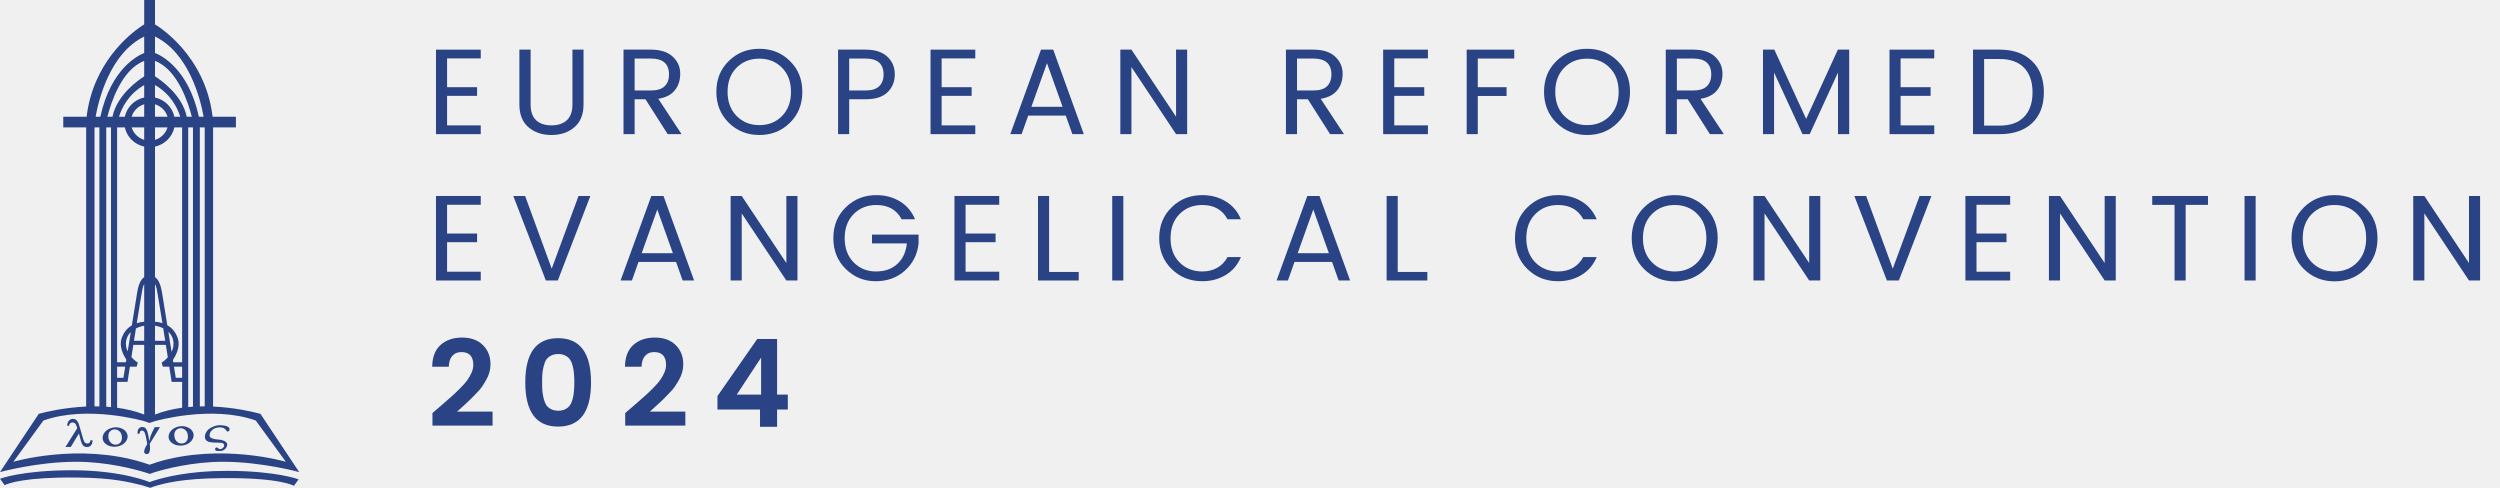
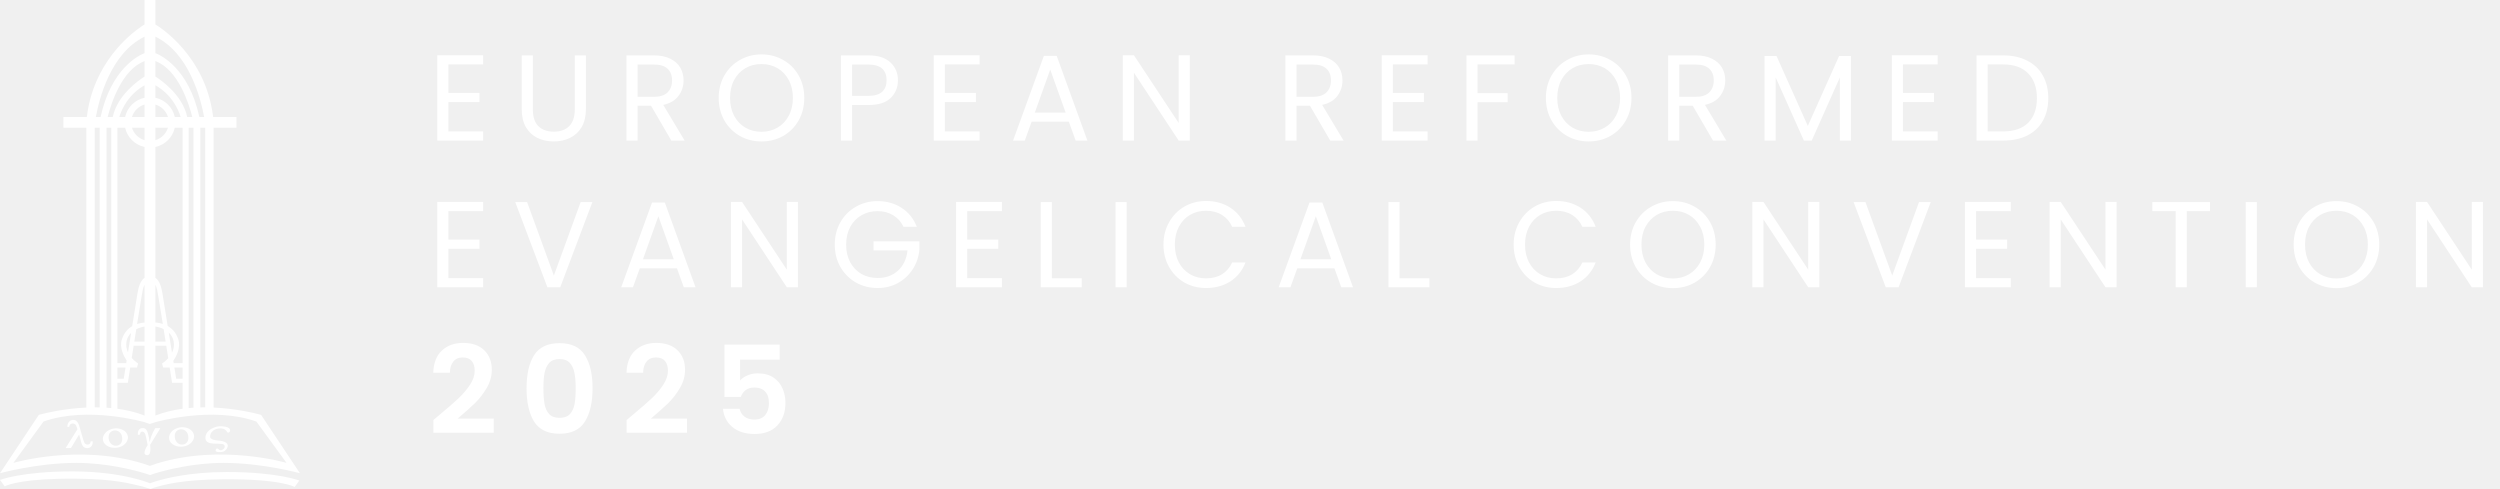
- <svg xmlns="http://www.w3.org/2000/svg" width="205" height="40" viewBox="0 0 205 40" fill="none">
-   <g id="Header">
-     <path id="Logo" fill-rule="evenodd" clip-rule="evenodd" d="M5.913 38.561C10.019 38.561 12.269 39.533 12.269 39.533C12.32 39.514 12.39 39.488 12.479 39.457L12.596 39.418C13.435 39.145 15.5 38.61 18.573 38.61C22.679 38.61 24.486 39.306 24.486 39.306L24.103 39.836C24.103 39.836 23.008 39.157 18.189 39.207C14.935 39.24 13.53 39.615 12.595 39.894C12.492 39.94 12.381 39.986 12.321 40L11.629 39.786C10.566 39.539 9.352 39.188 6.297 39.157C2.006 39.113 0.667 39.647 0.426 39.764L0.404 39.775C0.39 39.782 0.383 39.786 0.383 39.786L0 39.256C0 39.256 1.807 38.561 5.913 38.561ZM12.709 0V1.999C12.954 2.143 16.827 4.501 17.434 9.57H19.345V10.447H17.473V33.337C19.261 33.419 20.73 33.77 21.2 33.894L21.276 33.914C21.33 33.929 21.358 33.937 21.358 33.937L22.639 35.863L22.956 36.34L23.122 36.589L23.44 37.066L24.533 38.71C24.533 38.71 21.466 37.865 18.291 37.865C15.778 37.865 13.534 38.462 12.65 38.73L12.28 38.859L11.883 38.73C11 38.462 8.755 37.865 6.242 37.865C3.067 37.865 0 38.71 0 38.71L1.093 37.066L1.411 36.589L1.579 36.336L1.894 35.863L3.176 33.937C3.176 33.937 3.204 33.929 3.257 33.914L3.333 33.894C3.804 33.77 5.275 33.419 7.065 33.337V10.447H5.188V9.57H7.103C7.632 5.151 10.643 2.793 11.568 2.165L11.659 2.104C11.742 2.05 11.799 2.016 11.824 2.001V0H12.709ZM3.56 34.483L1.095 37.865C1.095 37.865 6.425 36.291 11.704 37.922L11.885 37.979C12.012 38.02 12.139 38.063 12.267 38.108C12.394 38.063 12.521 38.02 12.649 37.979L12.826 37.914C18.108 36.291 23.438 37.865 23.438 37.865L20.974 34.483C17.36 33.191 12.709 34.533 12.709 34.533L12.306 34.665L12.253 34.682L11.824 34.533C11.824 34.533 7.173 33.191 3.56 34.483ZM11.665 35.017C11.76 35.016 11.831 35.032 11.879 35.067C11.969 35.132 12.041 35.255 12.098 35.438C12.167 35.67 12.213 35.914 12.235 36.169L12.359 35.724C12.442 35.512 12.552 35.279 12.688 35.026L13.113 35.019C13.087 35.085 12.97 35.281 12.761 35.606C12.676 35.738 12.615 35.837 12.578 35.904C12.559 35.938 12.539 35.973 12.517 36.008L12.28 36.391C12.288 36.451 12.294 36.511 12.298 36.572C12.302 36.634 12.304 36.684 12.304 36.724C12.303 36.868 12.287 36.982 12.257 37.064C12.235 37.125 12.204 37.169 12.165 37.195C12.126 37.22 12.083 37.234 12.035 37.235C11.977 37.236 11.926 37.218 11.884 37.183C11.841 37.148 11.82 37.103 11.82 37.048C11.821 36.964 11.844 36.868 11.887 36.761C11.931 36.653 11.995 36.535 12.079 36.406C11.985 35.879 11.91 35.564 11.855 35.461C11.8 35.358 11.73 35.308 11.643 35.309C11.591 35.31 11.55 35.323 11.52 35.348C11.489 35.372 11.463 35.444 11.441 35.562L11.278 35.565C11.278 35.551 11.278 35.539 11.278 35.528L11.278 35.477L11.278 35.461C11.28 35.311 11.321 35.195 11.402 35.115C11.468 35.051 11.555 35.019 11.665 35.017ZM17.509 34.972C17.867 34.835 18.037 34.858 18.305 34.886C18.513 34.908 18.771 34.978 18.818 35.15C18.865 35.322 18.668 35.452 18.601 35.357C18.436 35.124 18.353 35.067 18.068 35.044C17.913 35.038 17.706 35.073 17.558 35.147C17.454 35.205 17.161 35.389 17.189 35.763C17.224 35.942 17.612 36.022 17.806 36.034C18.468 36.073 18.63 36.294 18.632 36.457C18.638 36.628 18.429 37.009 18.019 36.979C18.019 36.979 17.552 37.033 17.649 36.777C17.688 36.675 17.79 36.652 17.886 36.754C18.051 36.93 18.255 36.755 18.302 36.708C18.45 36.556 18.385 36.355 18.188 36.317C18.078 36.296 17.668 36.295 17.471 36.285C17.098 36.267 16.806 36.159 16.801 35.83C16.798 35.306 17.288 35.056 17.509 34.972ZM5.981 34.348C6.087 34.346 6.176 34.376 6.25 34.437C6.354 34.524 6.437 34.677 6.499 34.894L6.82 35.997C6.867 36.157 6.919 36.259 6.978 36.303C7.03 36.346 7.093 36.366 7.164 36.365C7.232 36.364 7.288 36.345 7.332 36.31C7.377 36.275 7.405 36.206 7.417 36.104L7.583 36.102C7.583 36.148 7.582 36.179 7.582 36.192C7.581 36.337 7.531 36.455 7.434 36.546C7.357 36.618 7.257 36.655 7.134 36.657C7.025 36.659 6.929 36.627 6.847 36.561C6.764 36.495 6.691 36.349 6.625 36.124L6.475 35.541L5.807 36.647L5.367 36.654L6.331 35.118L6.3 35.004C6.259 34.854 6.208 34.756 6.146 34.709C6.083 34.662 6.016 34.639 5.943 34.641C5.877 34.642 5.819 34.661 5.768 34.699C5.717 34.736 5.681 34.808 5.66 34.914L5.506 34.917C5.512 34.725 5.57 34.577 5.678 34.471C5.76 34.391 5.861 34.35 5.981 34.348ZM9.483 35.038C9.651 35.035 9.815 35.067 9.976 35.134C10.136 35.201 10.258 35.296 10.342 35.417C10.426 35.539 10.467 35.662 10.466 35.787C10.464 35.925 10.417 36.06 10.325 36.192C10.233 36.323 10.106 36.429 9.944 36.509C9.781 36.589 9.601 36.63 9.403 36.633C9.125 36.638 8.89 36.569 8.699 36.425C8.507 36.282 8.412 36.106 8.414 35.897C8.416 35.756 8.465 35.617 8.563 35.48C8.661 35.344 8.795 35.237 8.966 35.159C9.136 35.081 9.309 35.041 9.483 35.038ZM14.894 34.944C15.062 34.941 15.226 34.974 15.387 35.041C15.547 35.107 15.67 35.202 15.753 35.324C15.837 35.446 15.878 35.569 15.877 35.693C15.875 35.831 15.829 35.966 15.736 36.098C15.644 36.23 15.517 36.335 15.355 36.415C15.192 36.495 15.012 36.536 14.814 36.54C14.536 36.544 14.301 36.475 14.11 36.332C13.918 36.188 13.823 36.012 13.825 35.803C13.827 35.662 13.876 35.524 13.974 35.387C14.072 35.251 14.206 35.143 14.377 35.065C14.547 34.988 14.72 34.947 14.894 34.944ZM9.399 35.21C9.264 35.212 9.145 35.26 9.041 35.353C8.937 35.445 8.885 35.581 8.883 35.759C8.881 35.964 8.937 36.133 9.053 36.266C9.168 36.399 9.316 36.464 9.496 36.461C9.628 36.459 9.744 36.411 9.844 36.318C9.944 36.225 9.995 36.086 9.997 35.902C10 35.654 9.924 35.467 9.769 35.341C9.659 35.251 9.535 35.208 9.399 35.21ZM14.81 35.116C14.675 35.118 14.556 35.166 14.452 35.259C14.348 35.352 14.296 35.487 14.294 35.666C14.292 35.87 14.348 36.039 14.464 36.172C14.579 36.306 14.727 36.371 14.907 36.367C15.039 36.365 15.155 36.318 15.255 36.225C15.355 36.132 15.407 35.993 15.409 35.809C15.411 35.56 15.335 35.373 15.181 35.247C15.07 35.158 14.946 35.114 14.81 35.116ZM10.937 28.252C10.881 28.607 10.827 28.954 10.776 29.281C11.03 29.572 11.298 29.732 11.298 29.732L11.206 30.065H10.653C10.536 30.807 10.457 31.313 10.457 31.313H9.603V33.436C10.355 33.537 11.108 33.713 11.824 33.992V28.28H10.937V28.252ZM13.6 28.28H12.709V33.991C13.426 33.712 14.181 33.536 14.934 33.434V31.313H14.075C14.075 31.313 13.997 30.807 13.88 30.065H13.348L13.256 29.732C13.256 29.732 13.511 29.579 13.761 29.301C13.71 28.977 13.655 28.632 13.6 28.28ZM9.103 10.447H8.713V33.349C8.843 33.357 8.973 33.367 9.103 33.379V10.447ZM15.824 10.447H15.434V33.378C15.564 33.366 15.694 33.356 15.824 33.348V10.447ZM8.151 10.447H7.751V33.32C7.884 33.32 8.017 33.322 8.151 33.325V10.447ZM16.786 10.447H16.386V33.324C16.52 33.321 16.654 33.32 16.786 33.32V10.447ZM10.268 30.065H9.603V30.979H10.121C10.121 30.979 10.179 30.621 10.268 30.065ZM14.934 30.065H14.265C14.354 30.621 14.412 30.979 14.412 30.979H14.934V30.065ZM10.234 10.447H9.603V29.704H10.326C10.337 29.637 10.348 29.567 10.36 29.495C10.132 29.148 9.747 28.426 9.969 27.76C10.146 27.227 10.45 26.89 10.813 26.68C11.028 25.349 11.216 24.179 11.247 23.99C11.32 23.544 11.466 22.967 11.824 22.722V12.022C11.03 11.852 10.406 11.233 10.234 10.447ZM14.934 10.447H14.299C14.127 11.233 13.503 11.852 12.709 12.022V22.722C13.067 22.968 13.213 23.544 13.286 23.99C13.316 24.178 13.504 25.342 13.717 26.667C14.091 26.877 14.403 27.216 14.585 27.76C14.813 28.442 14.402 29.185 14.177 29.521C14.187 29.583 14.197 29.645 14.207 29.704H14.934V10.447ZM13.805 27.209C13.894 27.766 13.986 28.332 14.069 28.851C14.199 28.587 14.272 28.27 14.201 27.909C14.145 27.62 13.998 27.389 13.805 27.209ZM10.724 27.234C10.543 27.411 10.406 27.633 10.352 27.909C10.285 28.255 10.349 28.561 10.469 28.818C10.55 28.316 10.638 27.772 10.724 27.234ZM11.824 26.71C11.605 26.746 11.367 26.818 11.146 26.932C11.093 27.263 11.039 27.605 10.986 27.944H11.824V26.71ZM12.709 26.707V27.944H13.547C13.493 27.601 13.438 27.256 13.385 26.921C13.164 26.81 12.926 26.74 12.709 26.707ZM11.824 23.295C11.69 23.52 11.656 23.864 11.584 24.24C11.541 24.462 11.391 25.389 11.214 26.502C11.411 26.439 11.617 26.401 11.824 26.38V23.295ZM12.709 23.296V26.378C12.916 26.398 13.121 26.433 13.318 26.495C13.141 25.385 12.992 24.462 12.949 24.24C12.877 23.864 12.843 23.521 12.709 23.296ZM11.824 10.447H10.795C10.943 10.935 11.331 11.32 11.824 11.467V10.447ZM13.739 10.447H12.709V11.467C13.202 11.32 13.591 10.935 13.739 10.447ZM11.824 2.997C9.037 4.361 8.102 8.122 7.84 9.57H8.229C9.101 5.572 11.388 4.515 11.824 4.347V2.997ZM12.709 2.995V4.345C13.135 4.508 15.433 5.559 16.308 9.57H16.697C16.435 8.121 15.499 4.357 12.709 2.995ZM11.824 4.997C9.953 5.7 9.077 8.507 8.808 9.57H9.223C9.603 7.75 11.406 6.525 11.824 6.262V4.997ZM12.709 4.995V6.259C13.12 6.517 14.932 7.744 15.315 9.57H15.729C15.46 8.507 14.582 5.696 12.709 4.995ZM11.824 6.977C10.534 7.714 9.985 8.846 9.758 9.57H10.234C10.406 8.784 11.03 8.165 11.824 7.995V6.977ZM12.709 6.974V7.995C13.503 8.165 14.127 8.784 14.299 9.57H14.779C14.552 8.846 14.002 7.711 12.709 6.974ZM11.824 8.55C11.331 8.697 10.943 9.082 10.795 9.57H11.824V8.55ZM12.709 8.55V9.57H13.739C13.591 9.082 13.202 8.697 12.709 8.55Z" fill="#2A4385" />
-     <g id="Union">
-       <path fill-rule="evenodd" clip-rule="evenodd" d="M130.141 11.07C129.147 11.07 128.311 10.737 127.631 10.07C126.951 9.397 126.611 8.55 126.611 7.53C126.611 6.503 126.951 5.66 127.631 5C128.311 4.333 129.147 4 130.141 4C131.134 4 131.967 4.333 132.641 5C133.321 5.66 133.661 6.503 133.661 7.53C133.661 8.557 133.321 9.403 132.641 10.07C131.967 10.737 131.134 11.07 130.141 11.07ZM132.001 9.51C132.487 9.01 132.731 8.35 132.731 7.53C132.731 6.71 132.487 6.053 132.001 5.56C131.514 5.06 130.891 4.81 130.131 4.81C129.377 4.81 128.754 5.06 128.261 5.56C127.774 6.053 127.531 6.71 127.531 7.53C127.531 8.35 127.777 9.01 128.271 9.51C128.764 10.01 129.387 10.26 130.141 10.26C130.894 10.26 131.514 10.01 132.001 9.51Z" fill="#2A4385" />
-       <path fill-rule="evenodd" clip-rule="evenodd" d="M163.978 4.07C165.098 4.07 165.981 4.383 166.628 5.01C167.274 5.637 167.598 6.49 167.598 7.57C167.598 8.65 167.274 9.493 166.628 10.1C165.981 10.7 165.098 11 163.978 11H161.788V4.07H163.978ZM162.698 10.3H163.978C164.851 10.3 165.518 10.06 165.978 9.58C166.438 9.1 166.668 8.43 166.668 7.57C166.668 6.71 166.438 6.04 165.978 5.56C165.518 5.08 164.851 4.84 163.978 4.84H162.698V10.3Z" fill="#2A4385" />
-       <path fill-rule="evenodd" clip-rule="evenodd" d="M191.435 23.07C190.442 23.07 189.605 22.737 188.925 22.07C188.245 21.397 187.905 20.55 187.905 19.53C187.905 18.503 188.245 17.66 188.925 17C189.605 16.333 190.442 16 191.435 16C192.428 16 193.262 16.333 193.935 17C194.615 17.66 194.955 18.503 194.955 19.53C194.955 20.557 194.615 21.403 193.935 22.07C193.262 22.737 192.428 23.07 191.435 23.07ZM193.295 21.51C193.782 21.01 194.025 20.35 194.025 19.53C194.025 18.71 193.782 18.053 193.295 17.56C192.808 17.06 192.185 16.81 191.425 16.81C190.672 16.81 190.048 17.06 189.555 17.56C189.068 18.053 188.825 18.71 188.825 19.53C188.825 20.35 189.072 21.01 189.565 21.51C190.058 22.01 190.682 22.26 191.435 22.26C192.188 22.26 192.808 22.01 193.295 21.51Z" fill="#2A4385" />
-       <path d="M203.367 16.07H202.457V21.57L198.797 16.07H197.887V23H198.797V17.5L202.457 23H203.367V16.07Z" fill="#2A4385" />
-       <path d="M35.461 34.9V33.87C35.635 33.717 35.901 33.487 36.261 33.18C36.621 32.867 36.891 32.63 37.071 32.47C37.251 32.31 37.471 32.1 37.731 31.84C37.998 31.573 38.195 31.35 38.321 31.17C38.648 30.703 38.811 30.29 38.811 29.93C38.811 29.223 38.485 28.87 37.831 28.87C37.511 28.87 37.261 28.977 37.081 29.19C36.901 29.403 36.808 29.697 36.801 30.07H35.441C35.448 29.29 35.675 28.697 36.121 28.29C36.575 27.883 37.165 27.68 37.891 27.68C38.618 27.68 39.188 27.887 39.601 28.3C40.015 28.713 40.221 29.233 40.221 29.86C40.221 30.327 40.101 30.76 39.861 31.16C39.741 31.373 39.625 31.563 39.511 31.73C39.398 31.89 39.235 32.077 39.021 32.29C38.815 32.503 38.651 32.67 38.531 32.79C38.411 32.91 38.228 33.08 37.981 33.3C37.741 33.513 37.575 33.663 37.481 33.75H40.391V34.9H35.461Z" fill="#2A4385" />
-       <path d="M51.268 34.9V33.87C51.442 33.717 51.708 33.487 52.068 33.18C52.428 32.867 52.698 32.63 52.878 32.47C53.058 32.31 53.278 32.1 53.538 31.84C53.805 31.573 54.002 31.35 54.128 31.17C54.455 30.703 54.618 30.29 54.618 29.93C54.618 29.223 54.292 28.87 53.638 28.87C53.318 28.87 53.068 28.977 52.888 29.19C52.708 29.403 52.615 29.697 52.608 30.07H51.248C51.255 29.29 51.482 28.697 51.928 28.29C52.382 27.883 52.972 27.68 53.698 27.68C54.425 27.68 54.995 27.887 55.408 28.3C55.822 28.713 56.028 29.233 56.028 29.86C56.028 30.327 55.908 30.76 55.668 31.16C55.548 31.373 55.432 31.563 55.318 31.73C55.205 31.89 55.042 32.077 54.828 32.29C54.622 32.503 54.458 32.67 54.338 32.79C54.218 32.91 54.035 33.08 53.788 33.3C53.548 33.513 53.382 33.663 53.288 33.75H56.198V34.9H51.268Z" fill="#2A4385" />
-       <path fill-rule="evenodd" clip-rule="evenodd" d="M62.321 35V33.58H58.831V32.48L62.091 27.8H63.721V32.36H64.601V33.58H63.721V35H62.321ZM62.411 32.36V29.32L60.411 32.36H62.411Z" fill="#2A4385" />
-       <path fill-rule="evenodd" clip-rule="evenodd" d="M45.764 27.73C43.97 27.73 43.074 28.94 43.074 31.36C43.074 33.773 43.97 34.98 45.764 34.98C47.564 34.98 48.464 33.773 48.464 31.36C48.464 28.94 47.564 27.73 45.764 27.73ZM45.774 29.03C46 29.03 46.197 29.073 46.364 29.16C46.53 29.247 46.657 29.357 46.744 29.49C46.837 29.623 46.91 29.8 46.964 30.02C47.017 30.233 47.05 30.44 47.064 30.64C47.084 30.84 47.094 31.077 47.094 31.35C47.094 31.623 47.084 31.86 47.064 32.06C47.05 32.26 47.017 32.47 46.964 32.69C46.91 32.903 46.837 33.08 46.744 33.22C46.657 33.353 46.53 33.463 46.364 33.55C46.197 33.637 46 33.68 45.774 33.68C45.547 33.68 45.35 33.637 45.184 33.55C45.017 33.463 44.887 33.353 44.794 33.22C44.707 33.08 44.637 32.903 44.584 32.69C44.53 32.47 44.494 32.26 44.474 32.06C44.46 31.86 44.454 31.623 44.454 31.35C44.454 31.077 44.46 30.84 44.474 30.64C44.494 30.44 44.53 30.233 44.584 30.02C44.637 29.8 44.707 29.623 44.794 29.49C44.887 29.357 45.017 29.247 45.184 29.16C45.35 29.073 45.547 29.03 45.774 29.03Z" fill="#2A4385" />
-       <path d="M184.053 16.07V23H184.963V16.07H184.053Z" fill="#2A4385" />
-       <path d="M176.484 16.8V16.07H181.054V16.8H179.224V23H178.314V16.8H176.484Z" fill="#2A4385" />
-       <path d="M173.492 16.07H172.582V21.57L168.922 16.07H168.012V23H168.922V17.5L172.582 23H173.492V16.07Z" fill="#2A4385" />
-       <path d="M164.833 16.07V16.79H162.073V19.15H164.533V19.86H162.073V22.28H164.833V23H161.163V16.07H164.833Z" fill="#2A4385" />
-       <path d="M152.056 16.07L154.726 23H155.706L158.376 16.07H157.406L155.206 22.03L153.026 16.07H152.056Z" fill="#2A4385" />
-       <path d="M148.353 16.07H149.263V23H148.353L144.693 17.5V23H143.783V16.07H144.693L148.353 21.57V16.07Z" fill="#2A4385" />
-       <path fill-rule="evenodd" clip-rule="evenodd" d="M134.821 22.07C135.501 22.737 136.338 23.07 137.331 23.07C138.325 23.07 139.158 22.737 139.831 22.07C140.511 21.403 140.851 20.557 140.851 19.53C140.851 18.503 140.511 17.66 139.831 17C139.158 16.333 138.325 16 137.331 16C136.338 16 135.501 16.333 134.821 17C134.141 17.66 133.801 18.503 133.801 19.53C133.801 20.55 134.141 21.397 134.821 22.07ZM139.921 19.53C139.921 20.35 139.678 21.01 139.191 21.51C138.705 22.01 138.085 22.26 137.331 22.26C136.578 22.26 135.955 22.01 135.461 21.51C134.968 21.01 134.721 20.35 134.721 19.53C134.721 18.71 134.965 18.053 135.451 17.56C135.945 17.06 136.568 16.81 137.321 16.81C138.081 16.81 138.705 17.06 139.191 17.56C139.678 18.053 139.921 18.71 139.921 19.53Z" fill="#2A4385" />
-       <path d="M127.758 23.06C126.764 23.06 125.928 22.727 125.248 22.06C124.568 21.393 124.228 20.55 124.228 19.53C124.228 18.503 124.568 17.66 125.248 17C125.928 16.333 126.764 16 127.758 16C128.478 16 129.118 16.17 129.678 16.51C130.244 16.85 130.661 17.34 130.928 17.98H129.828C129.414 17.2 128.724 16.81 127.758 16.81C127.004 16.81 126.381 17.06 125.888 17.56C125.401 18.053 125.158 18.71 125.158 19.53C125.158 20.35 125.401 21.01 125.888 21.51C126.381 22.01 127.004 22.26 127.758 22.26C128.218 22.26 128.628 22.16 128.988 21.96C129.348 21.753 129.628 21.46 129.828 21.08H130.928C130.661 21.72 130.244 22.21 129.678 22.55C129.118 22.89 128.478 23.06 127.758 23.06Z" fill="#2A4385" />
-       <path d="M114.613 16.07H113.703V23H117.043V22.3H114.613V16.07Z" fill="#2A4385" />
-       <path fill-rule="evenodd" clip-rule="evenodd" d="M109.769 23L109.229 21.48H106.149L105.609 23H104.679L107.199 16.07H108.199L110.709 23H109.769ZM106.409 20.76H108.969L107.689 17.18L106.409 20.76Z" fill="#2A4385" />
-       <path d="M96.075 22.06C96.755 22.727 97.592 23.06 98.585 23.06C99.305 23.06 99.945 22.89 100.505 22.55C101.072 22.21 101.488 21.72 101.755 21.08H100.655C100.455 21.46 100.175 21.753 99.815 21.96C99.455 22.16 99.045 22.26 98.585 22.26C97.832 22.26 97.208 22.01 96.715 21.51C96.228 21.01 95.985 20.35 95.985 19.53C95.985 18.71 96.228 18.053 96.715 17.56C97.208 17.06 97.832 16.81 98.585 16.81C99.552 16.81 100.242 17.2 100.655 17.98H101.755C101.488 17.34 101.072 16.85 100.505 16.51C99.945 16.17 99.305 16 98.585 16C97.592 16 96.755 16.333 96.075 17C95.395 17.66 95.055 18.503 95.055 19.53C95.055 20.55 95.395 21.393 96.075 22.06Z" fill="#2A4385" />
-       <path d="M91.203 23V16.07H92.113V23H91.203Z" fill="#2A4385" />
-       <path d="M86.026 16.07H85.116V23H88.456V22.3H86.026V16.07Z" fill="#2A4385" />
-       <path d="M81.937 16.07V16.79H79.177V19.15H81.637V19.86H79.177V22.28H81.937V23H78.267V16.07H81.937Z" fill="#2A4385" />
-       <path d="M69.354 22.06C70.034 22.727 70.85 23.06 71.804 23.06C72.764 23.06 73.567 22.767 74.214 22.18C74.86 21.593 75.23 20.853 75.324 19.96V19.24H71.504V19.96H74.364C74.29 20.667 74.03 21.227 73.584 21.64C73.144 22.053 72.557 22.26 71.824 22.26C71.097 22.26 70.487 22.01 69.994 21.51C69.507 21.01 69.264 20.35 69.264 19.53C69.264 18.71 69.507 18.053 69.994 17.56C70.487 17.06 71.11 16.81 71.864 16.81C72.83 16.81 73.52 17.2 73.934 17.98H75.034C74.767 17.34 74.35 16.85 73.784 16.51C73.224 16.17 72.584 16 71.864 16C70.87 16 70.034 16.333 69.354 17C68.674 17.66 68.334 18.503 68.334 19.53C68.334 20.55 68.674 21.393 69.354 22.06Z" fill="#2A4385" />
-       <path d="M64.481 16.07H65.391V23H64.481L60.821 17.5V23H59.911V16.07H60.821L64.481 21.57V16.07Z" fill="#2A4385" />
-       <path fill-rule="evenodd" clip-rule="evenodd" d="M55.437 21.48L55.977 23H56.917L54.407 16.07H53.407L50.887 23H51.817L52.357 21.48H55.437ZM55.177 20.76H52.617L53.897 17.18L55.177 20.76Z" fill="#2A4385" />
-       <path d="M44.76 23L42.09 16.07H43.06L45.24 22.03L47.44 16.07H48.41L45.74 23H44.76Z" fill="#2A4385" />
-       <path d="M39.421 16.79V16.07H35.751V23H39.421V22.28H36.661V19.86H39.121V19.15H36.661V16.79H39.421Z" fill="#2A4385" />
-       <path d="M158.609 4.79V4.07H154.939V11H158.609V10.28H155.849V7.86H158.309V7.15H155.849V4.79H158.609Z" fill="#2A4385" />
-       <path d="M151.635 4.07V11H150.715V5.95L148.395 11H147.805L145.475 5.95V11H144.565V4.07H145.495L148.105 9.75L150.705 4.07H151.635Z" fill="#2A4385" />
-       <path fill-rule="evenodd" clip-rule="evenodd" d="M137.503 11V8.14H138.393L140.213 11H141.353L139.443 8.1C140.043 8.007 140.493 7.777 140.793 7.41C141.093 7.043 141.243 6.587 141.243 6.04C141.243 5.487 141.036 5.02 140.623 4.64C140.216 4.26 139.623 4.07 138.843 4.07H136.593V11H137.503ZM137.503 7.42V4.8H138.843C139.829 4.8 140.323 5.237 140.323 6.11C140.323 6.523 140.199 6.847 139.953 7.08C139.713 7.307 139.343 7.42 138.843 7.42H137.503Z" fill="#2A4385" />
-       <path d="M120.268 4.07V11H121.178V7.87H123.538V7.15H121.178V4.8H124.168V4.07H120.268Z" fill="#2A4385" />
-       <path d="M117.089 4.07V4.79H114.329V7.15H116.789V7.86H114.329V10.28H117.089V11H113.419V4.07H117.089Z" fill="#2A4385" />
-       <path fill-rule="evenodd" clip-rule="evenodd" d="M106.357 11V8.14H107.247L109.067 11H110.207L108.297 8.1C108.897 8.007 109.347 7.777 109.647 7.41C109.947 7.043 110.097 6.587 110.097 6.04C110.097 5.487 109.891 5.02 109.477 4.64C109.071 4.26 108.477 4.07 107.697 4.07H105.447V11H106.357ZM106.357 7.42V4.8H107.697C108.684 4.8 109.177 5.237 109.177 6.11C109.177 6.523 109.054 6.847 108.807 7.08C108.567 7.307 108.197 7.42 107.697 7.42H106.357Z" fill="#2A4385" />
-       <path d="M96.437 4.07H97.347V11H96.437L92.777 5.5V11H91.867V4.07H92.777L96.437 9.57V4.07Z" fill="#2A4385" />
-       <path fill-rule="evenodd" clip-rule="evenodd" d="M87.393 9.48L87.933 11H88.873L86.363 4.07H85.363L82.843 11H83.773L84.313 9.48H87.393ZM87.133 8.76H84.573L85.853 5.18L87.133 8.76Z" fill="#2A4385" />
-       <path d="M79.974 4.07V4.79H77.214V7.15H79.674V7.86H77.214V10.28H79.974V11H76.304V4.07H79.974Z" fill="#2A4385" />
-       <path fill-rule="evenodd" clip-rule="evenodd" d="M72.753 4.64C72.346 4.26 71.753 4.07 70.973 4.07H68.723V11H69.633V8.14H70.973C71.78 8.14 72.38 7.95 72.773 7.57C73.173 7.183 73.373 6.693 73.373 6.1C73.373 5.507 73.166 5.02 72.753 4.64ZM70.973 7.42H69.633V4.8H70.973C71.96 4.8 72.453 5.237 72.453 6.11C72.453 6.523 72.33 6.847 72.083 7.08C71.843 7.307 71.473 7.42 70.973 7.42Z" fill="#2A4385" />
-       <path fill-rule="evenodd" clip-rule="evenodd" d="M62.271 11.07C61.277 11.07 60.441 10.737 59.761 10.07C59.081 9.397 58.741 8.55 58.741 7.53C58.741 6.503 59.081 5.66 59.761 5C60.441 4.333 61.277 4 62.271 4C63.264 4 64.097 4.333 64.771 5C65.451 5.66 65.791 6.503 65.791 7.53C65.791 8.557 65.451 9.403 64.771 10.07C64.097 10.737 63.264 11.07 62.271 11.07ZM64.131 9.51C64.617 9.01 64.861 8.35 64.861 7.53C64.861 6.71 64.617 6.053 64.131 5.56C63.644 5.06 63.021 4.81 62.261 4.81C61.507 4.81 60.884 5.06 60.391 5.56C59.904 6.053 59.661 6.71 59.661 7.53C59.661 8.35 59.907 9.01 60.401 9.51C60.894 10.01 61.517 10.26 62.271 10.26C63.024 10.26 63.644 10.01 64.131 9.51Z" fill="#2A4385" />
-       <path fill-rule="evenodd" clip-rule="evenodd" d="M52.039 11V8.14H52.929L54.749 11H55.889L53.979 8.1C54.579 8.007 55.029 7.777 55.329 7.41C55.629 7.043 55.779 6.587 55.779 6.04C55.779 5.487 55.572 5.02 55.159 4.64C54.752 4.26 54.159 4.07 53.379 4.07H51.129V11H52.039ZM52.039 7.42V4.8H53.379C54.365 4.8 54.859 5.237 54.859 6.11C54.859 6.523 54.735 6.847 54.489 7.08C54.249 7.307 53.879 7.42 53.379 7.42H52.039Z" fill="#2A4385" />
-       <path d="M42.59 8.57V4.07H43.51V8.57C43.51 9.143 43.66 9.573 43.96 9.86C44.267 10.14 44.687 10.28 45.22 10.28C45.754 10.28 46.174 10.14 46.48 9.86C46.787 9.573 46.94 9.143 46.94 8.57V4.07H47.85V8.57C47.85 9.383 47.6 10.003 47.1 10.43C46.607 10.857 45.977 11.07 45.21 11.07C44.45 11.07 43.824 10.857 43.33 10.43C42.837 10.003 42.59 9.383 42.59 8.57Z" fill="#2A4385" />
-       <path d="M39.421 4.79V4.07H35.751V11H39.421V10.28H36.661V7.86H39.121V7.15H36.661V4.79H39.421Z" fill="#2A4385" />
-     </g>
-   </g>
+ <svg xmlns="http://www.w3.org/2000/svg" width="409" height="80" viewBox="0 0 409 80" fill="none">
+   <path fill-rule="evenodd" clip-rule="evenodd" d="M11.826 77.121C20.038 77.121 24.538 79.067 24.538 79.067C24.639 79.027 24.78 78.975 24.959 78.914L25.192 78.836C26.87 78.289 31 77.221 37.146 77.221C45.358 77.221 48.972 78.612 48.972 78.612L48.206 79.672C48.206 79.672 46.015 78.314 36.378 78.413C29.871 78.48 27.059 79.231 25.189 79.788C24.983 79.879 24.762 79.971 24.642 80L23.257 79.573C21.132 79.078 18.705 78.377 12.595 78.314C4.011 78.225 1.335 79.293 0.852 79.528L0.809 79.549C0.78 79.565 0.766 79.573 0.766 79.573L0 78.513C0 78.513 3.614 77.121 11.826 77.121ZM25.418 0V3.998C25.908 4.286 33.655 9.003 34.869 19.14H38.69V20.894H34.945V66.674C38.521 66.838 41.46 67.541 42.4 67.788L42.552 67.828C42.659 67.857 42.715 67.874 42.715 67.874L45.278 71.726L45.913 72.68L46.245 73.178L46.88 74.133L49.067 77.419C49.067 77.419 42.932 75.729 36.581 75.729C31.557 75.729 27.067 76.924 25.301 77.461L24.561 77.718L23.766 77.461C22 76.924 17.51 75.729 12.485 75.729C6.134 75.729 0 77.419 0 77.419L2.187 74.133L2.821 73.178L3.158 72.673L3.789 71.726L6.351 67.874C6.351 67.874 6.407 67.857 6.514 67.828L6.667 67.788C7.608 67.54 10.55 66.838 14.129 66.675V20.894H10.377V19.14H14.205C15.264 10.303 21.285 5.586 23.137 4.33L23.319 4.209C23.484 4.101 23.598 4.032 23.649 4.002V0H25.418ZM7.119 68.967L2.19 75.729C2.19 75.729 12.85 72.582 23.407 75.844L23.769 75.958C24.024 76.04 24.279 76.127 24.533 76.217C24.788 76.127 25.043 76.04 25.297 75.958L25.652 75.829C36.216 72.582 46.877 75.729 46.877 75.729L41.947 68.967C34.721 66.382 25.417 69.067 25.417 69.067L24.613 69.33L24.506 69.365L23.649 69.067C23.649 69.067 14.346 66.382 7.119 68.967ZM23.331 70.034C23.52 70.031 23.662 70.064 23.758 70.133C23.937 70.264 24.083 70.511 24.196 70.877C24.335 71.341 24.426 71.828 24.47 72.337L24.717 71.449C24.884 71.024 25.104 70.558 25.376 70.052L26.225 70.037C26.174 70.171 25.94 70.562 25.521 71.212C25.353 71.476 25.231 71.675 25.157 71.809C25.118 71.877 25.077 71.945 25.034 72.016L24.559 72.782C24.576 72.902 24.588 73.023 24.596 73.145C24.604 73.267 24.607 73.368 24.607 73.448C24.605 73.737 24.573 73.964 24.514 74.127C24.47 74.25 24.409 74.337 24.33 74.389C24.252 74.441 24.165 74.468 24.07 74.469C23.953 74.471 23.852 74.437 23.767 74.366C23.682 74.296 23.64 74.206 23.641 74.096C23.643 73.928 23.687 73.737 23.774 73.522C23.862 73.306 23.99 73.07 24.159 72.812C23.969 71.757 23.82 71.128 23.71 70.922C23.601 70.717 23.459 70.616 23.287 70.618C23.182 70.621 23.099 70.646 23.039 70.696C22.979 70.745 22.926 70.887 22.881 71.124L22.555 71.13C22.555 71.103 22.556 71.079 22.556 71.057L22.557 70.953L22.557 70.923C22.56 70.621 22.643 70.39 22.805 70.229C22.935 70.103 23.11 70.038 23.331 70.034ZM35.018 69.943C35.734 69.669 36.075 69.716 36.611 69.773C37.026 69.816 37.543 69.956 37.636 70.299C37.73 70.644 37.335 70.903 37.201 70.714C36.871 70.248 36.706 70.134 36.135 70.088C35.826 70.075 35.412 70.146 35.117 70.294C34.909 70.41 34.322 70.778 34.377 71.525C34.447 71.884 35.224 72.045 35.612 72.067C36.935 72.145 37.259 72.589 37.263 72.914C37.276 73.257 36.857 74.019 36.037 73.957C36.037 73.957 35.103 74.067 35.297 73.554C35.376 73.349 35.58 73.303 35.771 73.507C36.102 73.86 36.511 73.51 36.603 73.415C36.9 73.112 36.769 72.709 36.376 72.634C36.155 72.592 35.335 72.59 34.943 72.57C34.196 72.535 33.612 72.319 33.602 71.659C33.596 70.613 34.577 70.112 35.018 69.943ZM11.962 68.696C12.173 68.692 12.352 68.751 12.5 68.874C12.707 69.049 12.874 69.354 12.999 69.787L13.64 71.995C13.734 72.314 13.839 72.519 13.956 72.607C14.061 72.691 14.186 72.731 14.329 72.729C14.463 72.727 14.576 72.691 14.665 72.62C14.754 72.549 14.811 72.412 14.834 72.209L15.166 72.203C15.165 72.297 15.164 72.357 15.164 72.385C15.161 72.674 15.062 72.91 14.867 73.092C14.714 73.236 14.514 73.31 14.269 73.314C14.05 73.317 13.858 73.254 13.694 73.122C13.529 72.99 13.381 72.698 13.25 72.247L12.951 71.081L11.614 73.293L10.735 73.308L12.662 70.236L12.599 70.008C12.519 69.709 12.416 69.512 12.291 69.418C12.166 69.324 12.031 69.279 11.885 69.281C11.754 69.283 11.638 69.322 11.536 69.397C11.434 69.472 11.362 69.616 11.32 69.829L11.012 69.834C11.024 69.451 11.139 69.154 11.357 68.943C11.52 68.782 11.722 68.7 11.962 68.696ZM18.967 70.076C19.302 70.07 19.63 70.135 19.951 70.268C20.273 70.402 20.517 70.591 20.684 70.835C20.851 71.079 20.933 71.325 20.931 71.573C20.928 71.85 20.834 72.12 20.65 72.384C20.466 72.647 20.212 72.858 19.887 73.018C19.562 73.177 19.202 73.26 18.806 73.266C18.25 73.276 17.781 73.138 17.397 72.85C17.014 72.564 16.824 72.212 16.828 71.794C16.831 71.512 16.93 71.234 17.126 70.961C17.321 70.688 17.59 70.474 17.931 70.318C18.273 70.163 18.618 70.082 18.967 70.076ZM29.789 69.888C30.124 69.883 30.453 69.947 30.774 70.081C31.095 70.215 31.339 70.404 31.506 70.647C31.674 70.891 31.756 71.138 31.753 71.386C31.751 71.663 31.657 71.933 31.473 72.196C31.289 72.459 31.034 72.671 30.71 72.83C30.385 72.99 30.024 73.073 29.628 73.079C29.073 73.089 28.603 72.95 28.22 72.663C27.836 72.376 27.646 72.024 27.651 71.607C27.654 71.325 27.753 71.047 27.948 70.774C28.144 70.501 28.412 70.287 28.753 70.131C29.095 69.975 29.44 69.894 29.789 69.888ZM18.797 70.42C18.527 70.424 18.289 70.519 18.082 70.705C17.875 70.89 17.769 71.162 17.766 71.519C17.761 71.928 17.875 72.266 18.105 72.532C18.336 72.798 18.631 72.929 18.992 72.922C19.256 72.918 19.488 72.823 19.688 72.636C19.889 72.45 19.991 72.173 19.995 71.805C19.999 71.307 19.847 70.933 19.539 70.682C19.317 70.502 19.07 70.415 18.797 70.42ZM29.619 70.233C29.35 70.237 29.112 70.332 28.904 70.518C28.697 70.703 28.591 70.974 28.588 71.331C28.584 71.74 28.697 72.078 28.928 72.345C29.158 72.611 29.454 72.741 29.814 72.735C30.078 72.73 30.311 72.635 30.511 72.449C30.711 72.263 30.813 71.985 30.817 71.618C30.822 71.12 30.67 70.746 30.361 70.495C30.139 70.315 29.892 70.228 29.619 70.233ZM21.875 56.505C21.763 57.213 21.654 57.908 21.551 58.561C22.06 59.143 22.596 59.464 22.596 59.464L22.413 60.131H21.305C21.072 61.614 20.915 62.626 20.915 62.626H19.206V66.871C20.709 67.074 22.217 67.426 23.649 67.984V56.56H21.875V56.505ZM27.2 56.56H25.418V67.982C26.853 67.424 28.363 67.072 29.869 66.869V62.626H28.151C28.151 62.626 27.993 61.614 27.761 60.131H26.695L26.512 59.464C26.512 59.464 27.023 59.158 27.521 58.602C27.419 57.954 27.311 57.265 27.2 56.56ZM18.206 20.894H17.426V66.697C17.685 66.714 17.946 66.734 18.206 66.758V20.894ZM31.648 20.894H30.868V66.757C31.129 66.733 31.389 66.712 31.648 66.696V20.894ZM16.302 20.894H15.503V66.641C15.767 66.64 16.034 66.643 16.302 66.649V20.894ZM33.571 20.894H32.772V66.648C33.04 66.642 33.307 66.639 33.571 66.64V20.894ZM20.537 60.131H19.206V61.959H20.242C20.242 61.959 20.358 61.241 20.537 60.131ZM29.869 60.131H28.53C28.708 61.241 28.824 61.959 28.824 61.959H29.869V60.131ZM20.469 20.894H19.206V59.409H20.653C20.674 59.273 20.697 59.133 20.72 58.99C20.264 58.297 19.493 56.852 19.938 55.52C20.293 54.455 20.899 53.781 21.627 53.36C22.055 50.698 22.433 48.357 22.494 47.98C22.639 47.089 22.931 45.935 23.649 45.443V24.045C22.061 23.704 20.812 22.467 20.469 20.894ZM29.869 20.894H28.598C28.254 22.467 27.005 23.704 25.418 24.045V45.443C26.135 45.935 26.427 47.089 26.572 47.98C26.633 48.356 27.008 50.683 27.435 53.334C28.183 53.753 28.807 54.433 29.17 55.52C29.625 56.884 28.804 58.37 28.354 59.041C28.375 59.167 28.394 59.289 28.413 59.409H29.869V20.894ZM27.61 54.417C27.789 55.532 27.971 56.664 28.138 57.701C28.399 57.173 28.543 56.539 28.403 55.817C28.291 55.241 27.996 54.779 27.61 54.417ZM21.448 54.468C21.087 54.822 20.811 55.267 20.705 55.817C20.57 56.51 20.697 57.121 20.938 57.636C21.099 56.633 21.275 55.543 21.448 54.468ZM23.649 53.421C23.211 53.492 22.734 53.635 22.292 53.864C22.187 54.527 22.079 55.209 21.972 55.887H23.649V53.421ZM25.418 53.414V55.887H27.094C26.986 55.202 26.877 54.512 26.77 53.842C26.327 53.619 25.852 53.48 25.418 53.414ZM23.649 46.591C23.38 47.04 23.311 47.728 23.167 48.479C23.082 48.925 22.782 50.779 22.428 53.004C22.821 52.877 23.233 52.802 23.649 52.761V46.591ZM25.418 46.592V52.757C25.832 52.795 26.243 52.867 26.635 52.989C26.282 50.77 25.984 48.924 25.899 48.479C25.755 47.728 25.686 47.041 25.418 46.592ZM23.649 20.894H21.589C21.886 21.871 22.662 22.641 23.649 22.934V20.894ZM27.477 20.894H25.418V22.934C26.404 22.641 27.181 21.871 27.477 20.894ZM23.649 5.995C18.073 8.721 16.205 16.244 15.681 19.14H16.458C18.203 11.145 22.776 9.029 23.649 8.694V5.995ZM25.418 5.991V8.691C26.27 9.016 30.866 11.119 32.616 19.14H33.393C32.869 16.242 30.999 8.714 25.418 5.991ZM23.649 9.994C19.907 11.4 18.154 17.015 17.616 19.14H18.445C19.207 15.499 22.811 13.049 23.649 12.524V9.994ZM25.418 9.99V12.519C26.24 13.034 29.865 15.488 30.629 19.14H31.458C30.919 17.013 29.165 11.391 25.418 9.99ZM23.649 13.954C21.067 15.428 19.971 17.692 19.516 19.14H20.469C20.812 17.567 22.061 16.33 23.649 15.989V13.954ZM25.418 13.949V15.989C27.005 16.33 28.254 17.567 28.598 19.14H29.558C29.103 17.691 28.005 15.423 25.418 13.949ZM23.649 17.1C22.662 17.393 21.886 18.163 21.589 19.14H23.649V17.1ZM25.418 17.1V19.14H27.477C27.181 18.163 26.404 17.393 25.418 17.1Z" fill="white" />
+   <path d="M73.36 10.54V15.2H78.44V16.7H73.36V21.5H79.04V23H71.54V9.04H79.04V10.54H73.36ZM87.174 9.06V17.88C87.174 19.12 87.474 20.04 88.074 20.64C88.687 21.24 89.534 21.54 90.614 21.54C91.681 21.54 92.514 21.24 93.114 20.64C93.727 20.04 94.034 19.12 94.034 17.88V9.06H95.854V17.86C95.854 19.02 95.621 20 95.154 20.8C94.687 21.587 94.054 22.173 93.254 22.56C92.467 22.947 91.581 23.14 90.594 23.14C89.607 23.14 88.714 22.947 87.914 22.56C87.127 22.173 86.501 21.587 86.034 20.8C85.581 20 85.354 19.02 85.354 17.86V9.06H87.174ZM109.83 23L106.51 17.3H104.31V23H102.49V9.06H106.99C108.043 9.06 108.93 9.24 109.65 9.6C110.383 9.96 110.93 10.447 111.29 11.06C111.65 11.673 111.83 12.373 111.83 13.16C111.83 14.12 111.55 14.967 110.99 15.7C110.443 16.433 109.617 16.92 108.51 17.16L112.01 23H109.83ZM104.31 15.84H106.99C107.977 15.84 108.717 15.6 109.21 15.12C109.703 14.627 109.95 13.973 109.95 13.16C109.95 12.333 109.703 11.693 109.21 11.24C108.73 10.787 107.99 10.56 106.99 10.56H104.31V15.84ZM124.578 23.14C123.285 23.14 122.105 22.84 121.038 22.24C119.971 21.627 119.125 20.78 118.498 19.7C117.885 18.607 117.578 17.38 117.578 16.02C117.578 14.66 117.885 13.44 118.498 12.36C119.125 11.267 119.971 10.42 121.038 9.82C122.105 9.207 123.285 8.9 124.578 8.9C125.885 8.9 127.071 9.207 128.138 9.82C129.205 10.42 130.045 11.26 130.658 12.34C131.271 13.42 131.578 14.647 131.578 16.02C131.578 17.393 131.271 18.62 130.658 19.7C130.045 20.78 129.205 21.627 128.138 22.24C127.071 22.84 125.885 23.14 124.578 23.14ZM124.578 21.56C125.551 21.56 126.425 21.333 127.198 20.88C127.985 20.427 128.598 19.78 129.038 18.94C129.491 18.1 129.718 17.127 129.718 16.02C129.718 14.9 129.491 13.927 129.038 13.1C128.598 12.26 127.991 11.613 127.218 11.16C126.445 10.707 125.565 10.48 124.578 10.48C123.591 10.48 122.711 10.707 121.938 11.16C121.165 11.613 120.551 12.26 120.098 13.1C119.658 13.927 119.438 14.9 119.438 16.02C119.438 17.127 119.658 18.1 120.098 18.94C120.551 19.78 121.165 20.427 121.938 20.88C122.725 21.333 123.605 21.56 124.578 21.56ZM146.901 13.14C146.901 14.3 146.501 15.267 145.701 16.04C144.914 16.8 143.707 17.18 142.081 17.18H139.401V23H137.581V9.06H142.081C143.654 9.06 144.847 9.44 145.661 10.2C146.487 10.96 146.901 11.94 146.901 13.14ZM142.081 15.68C143.094 15.68 143.841 15.46 144.321 15.02C144.801 14.58 145.041 13.953 145.041 13.14C145.041 11.42 144.054 10.56 142.081 10.56H139.401V15.68H142.081ZM154.583 10.54V15.2H159.663V16.7H154.583V21.5H160.263V23H152.763V9.04H160.263V10.54H154.583ZM174.857 19.9H168.777L167.657 23H165.737L170.777 9.14H172.877L177.897 23H175.977L174.857 19.9ZM174.337 18.42L171.817 11.38L169.297 18.42H174.337ZM194.653 23H192.833L185.513 11.9V23H183.693V9.04H185.513L192.833 20.12V9.04H194.653V23ZM217.628 23L214.308 17.3H212.108V23H210.288V9.06H214.788C215.841 9.06 216.728 9.24 217.448 9.6C218.181 9.96 218.728 10.447 219.088 11.06C219.448 11.673 219.628 12.373 219.628 13.16C219.628 14.12 219.348 14.967 218.788 15.7C218.241 16.433 217.414 16.92 216.308 17.16L219.808 23H217.628ZM212.108 15.84H214.788C215.774 15.84 216.514 15.6 217.008 15.12C217.501 14.627 217.748 13.973 217.748 13.16C217.748 12.333 217.501 11.693 217.008 11.24C216.528 10.787 215.788 10.56 214.788 10.56H212.108V15.84ZM227.876 10.54V15.2H232.956V16.7H227.876V21.5H233.556V23H226.056V9.04H233.556V10.54H227.876ZM247.79 9.06V10.54H241.73V15.24H246.65V16.72H241.73V23H239.91V9.06H247.79ZM259.908 23.14C258.614 23.14 257.434 22.84 256.368 22.24C255.301 21.627 254.454 20.78 253.828 19.7C253.214 18.607 252.908 17.38 252.908 16.02C252.908 14.66 253.214 13.44 253.828 12.36C254.454 11.267 255.301 10.42 256.368 9.82C257.434 9.207 258.614 8.9 259.908 8.9C261.214 8.9 262.401 9.207 263.468 9.82C264.534 10.42 265.374 11.26 265.988 12.34C266.601 13.42 266.908 14.647 266.908 16.02C266.908 17.393 266.601 18.62 265.988 19.7C265.374 20.78 264.534 21.627 263.468 22.24C262.401 22.84 261.214 23.14 259.908 23.14ZM259.908 21.56C260.881 21.56 261.754 21.333 262.528 20.88C263.314 20.427 263.928 19.78 264.368 18.94C264.821 18.1 265.048 17.127 265.048 16.02C265.048 14.9 264.821 13.927 264.368 13.1C263.928 12.26 263.321 11.613 262.548 11.16C261.774 10.707 260.894 10.48 259.908 10.48C258.921 10.48 258.041 10.707 257.268 11.16C256.494 11.613 255.881 12.26 255.428 13.1C254.988 13.927 254.768 14.9 254.768 16.02C254.768 17.127 254.988 18.1 255.428 18.94C255.881 19.78 256.494 20.427 257.268 20.88C258.054 21.333 258.934 21.56 259.908 21.56ZM280.25 23L276.93 17.3H274.73V23H272.91V9.06H277.41C278.464 9.06 279.35 9.24 280.07 9.6C280.804 9.96 281.35 10.447 281.71 11.06C282.07 11.673 282.25 12.373 282.25 13.16C282.25 14.12 281.97 14.967 281.41 15.7C280.864 16.433 280.037 16.92 278.93 17.16L282.43 23H280.25ZM274.73 15.84H277.41C278.397 15.84 279.137 15.6 279.63 15.12C280.124 14.627 280.37 13.973 280.37 13.16C280.37 12.333 280.124 11.693 279.63 11.24C279.15 10.787 278.41 10.56 277.41 10.56H274.73V15.84ZM302.818 9.16V23H300.998V12.68L296.398 23H295.118L290.498 12.66V23H288.678V9.16H290.638L295.758 20.6L300.878 9.16H302.818ZM311.325 10.54V15.2H316.405V16.7H311.325V21.5H317.005V23H309.505V9.04H317.005V10.54H311.325ZM327.699 9.06C329.219 9.06 330.532 9.347 331.639 9.92C332.759 10.48 333.612 11.287 334.199 12.34C334.799 13.393 335.099 14.633 335.099 16.06C335.099 17.487 334.799 18.727 334.199 19.78C333.612 20.82 332.759 21.62 331.639 22.18C330.532 22.727 329.219 23 327.699 23H323.359V9.06H327.699ZM327.699 21.5C329.499 21.5 330.872 21.027 331.819 20.08C332.765 19.12 333.239 17.78 333.239 16.06C333.239 14.327 332.759 12.973 331.799 12C330.852 11.027 329.485 10.54 327.699 10.54H325.179V21.5H327.699ZM73.36 34.54V39.2H78.44V40.7H73.36V45.5H79.04V47H71.54V33.04H79.04V34.54H73.36ZM96.914 33.06L91.654 47H89.554L84.294 33.06H86.234L90.614 45.08L94.994 33.06H96.914ZM110.75 43.9H104.67L103.55 47H101.63L106.67 33.14H108.77L113.79 47H111.87L110.75 43.9ZM110.23 42.42L107.71 35.38L105.19 42.42H110.23ZM130.546 47H128.726L121.406 35.9V47H119.586V33.04H121.406L128.726 44.12V33.04H130.546V47ZM147.809 37.1C147.422 36.287 146.862 35.66 146.129 35.22C145.395 34.767 144.542 34.54 143.569 34.54C142.595 34.54 141.715 34.767 140.929 35.22C140.155 35.66 139.542 36.3 139.089 37.14C138.649 37.967 138.429 38.927 138.429 40.02C138.429 41.113 138.649 42.073 139.089 42.9C139.542 43.727 140.155 44.367 140.929 44.82C141.715 45.26 142.595 45.48 143.569 45.48C144.929 45.48 146.049 45.073 146.929 44.26C147.809 43.447 148.322 42.347 148.469 40.96H142.909V39.48H150.409V40.88C150.302 42.027 149.942 43.08 149.329 44.04C148.715 44.987 147.909 45.74 146.909 46.3C145.909 46.847 144.795 47.12 143.569 47.12C142.275 47.12 141.095 46.82 140.029 46.22C138.962 45.607 138.115 44.76 137.489 43.68C136.875 42.6 136.569 41.38 136.569 40.02C136.569 38.66 136.875 37.44 137.489 36.36C138.115 35.267 138.962 34.42 140.029 33.82C141.095 33.207 142.275 32.9 143.569 32.9C145.049 32.9 146.355 33.267 147.489 34C148.635 34.733 149.469 35.767 149.989 37.1H147.809ZM158.235 34.54V39.2H163.315V40.7H158.235V45.5H163.915V47H156.415V33.04H163.915V34.54H158.235ZM172.089 45.52H176.969V47H170.269V33.06H172.089V45.52ZM184.322 33.06V47H182.502V33.06H184.322ZM190.344 40.02C190.344 38.66 190.65 37.44 191.264 36.36C191.877 35.267 192.71 34.413 193.764 33.8C194.83 33.187 196.01 32.88 197.304 32.88C198.824 32.88 200.15 33.247 201.284 33.98C202.417 34.713 203.244 35.753 203.764 37.1H201.584C201.197 36.26 200.637 35.613 199.904 35.16C199.184 34.707 198.317 34.48 197.304 34.48C196.33 34.48 195.457 34.707 194.684 35.16C193.91 35.613 193.304 36.26 192.864 37.1C192.424 37.927 192.204 38.9 192.204 40.02C192.204 41.127 192.424 42.1 192.864 42.94C193.304 43.767 193.91 44.407 194.684 44.86C195.457 45.313 196.33 45.54 197.304 45.54C198.317 45.54 199.184 45.32 199.904 44.88C200.637 44.427 201.197 43.78 201.584 42.94H203.764C203.244 44.273 202.417 45.307 201.284 46.04C200.15 46.76 198.824 47.12 197.304 47.12C196.01 47.12 194.83 46.82 193.764 46.22C192.71 45.607 191.877 44.76 191.264 43.68C190.65 42.6 190.344 41.38 190.344 40.02ZM218.313 43.9H212.233L211.113 47H209.193L214.233 33.14H216.333L221.353 47H219.433L218.313 43.9ZM217.793 42.42L215.273 35.38L212.753 42.42H217.793ZM228.969 45.52H233.849V47H227.149V33.06H228.969V45.52ZM247.634 40.02C247.634 38.66 247.941 37.44 248.554 36.36C249.168 35.267 250.001 34.413 251.054 33.8C252.121 33.187 253.301 32.88 254.594 32.88C256.114 32.88 257.441 33.247 258.574 33.98C259.708 34.713 260.534 35.753 261.054 37.1H258.874C258.488 36.26 257.928 35.613 257.194 35.16C256.474 34.707 255.608 34.48 254.594 34.48C253.621 34.48 252.748 34.707 251.974 35.16C251.201 35.613 250.594 36.26 250.154 37.1C249.714 37.927 249.494 38.9 249.494 40.02C249.494 41.127 249.714 42.1 250.154 42.94C250.594 43.767 251.201 44.407 251.974 44.86C252.748 45.313 253.621 45.54 254.594 45.54C255.608 45.54 256.474 45.32 257.194 44.88C257.928 44.427 258.488 43.78 258.874 42.94H261.054C260.534 44.273 259.708 45.307 258.574 46.04C257.441 46.76 256.114 47.12 254.594 47.12C253.301 47.12 252.121 46.82 251.054 46.22C250.001 45.607 249.168 44.76 248.554 43.68C247.941 42.6 247.634 41.38 247.634 40.02ZM273.683 47.14C272.39 47.14 271.21 46.84 270.143 46.24C269.077 45.627 268.23 44.78 267.603 43.7C266.99 42.607 266.683 41.38 266.683 40.02C266.683 38.66 266.99 37.44 267.603 36.36C268.23 35.267 269.077 34.42 270.143 33.82C271.21 33.207 272.39 32.9 273.683 32.9C274.99 32.9 276.177 33.207 277.243 33.82C278.31 34.42 279.15 35.26 279.763 36.34C280.377 37.42 280.683 38.647 280.683 40.02C280.683 41.393 280.377 42.62 279.763 43.7C279.15 44.78 278.31 45.627 277.243 46.24C276.177 46.84 274.99 47.14 273.683 47.14ZM273.683 45.56C274.657 45.56 275.53 45.333 276.303 44.88C277.09 44.427 277.703 43.78 278.143 42.94C278.597 42.1 278.823 41.127 278.823 40.02C278.823 38.9 278.597 37.927 278.143 37.1C277.703 36.26 277.097 35.613 276.323 35.16C275.55 34.707 274.67 34.48 273.683 34.48C272.697 34.48 271.817 34.707 271.043 35.16C270.27 35.613 269.657 36.26 269.203 37.1C268.763 37.927 268.543 38.9 268.543 40.02C268.543 41.127 268.763 42.1 269.203 42.94C269.657 43.78 270.27 44.427 271.043 44.88C271.83 45.333 272.71 45.56 273.683 45.56ZM297.646 47H295.826L288.506 35.9V47H286.686V33.04H288.506L295.826 44.12V33.04H297.646V47ZM315.869 33.06L310.609 47H308.509L303.249 33.06H305.189L309.569 45.08L313.949 33.06H315.869ZM323.284 34.54V39.2H328.364V40.7H323.284V45.5H328.964V47H321.464V33.04H328.964V34.54H323.284ZM346.278 47H344.458L337.138 35.9V47H335.318V33.04H337.138L344.458 44.12V33.04H346.278V47ZM361.561 33.06V34.54H357.761V47H355.941V34.54H352.121V33.06H361.561ZM369.221 33.06V47H367.401V33.06H369.221ZM382.243 47.14C380.949 47.14 379.769 46.84 378.703 46.24C377.636 45.627 376.789 44.78 376.163 43.7C375.549 42.607 375.243 41.38 375.243 40.02C375.243 38.66 375.549 37.44 376.163 36.36C376.789 35.267 377.636 34.42 378.703 33.82C379.769 33.207 380.949 32.9 382.243 32.9C383.549 32.9 384.736 33.207 385.803 33.82C386.869 34.42 387.709 35.26 388.323 36.34C388.936 37.42 389.243 38.647 389.243 40.02C389.243 41.393 388.936 42.62 388.323 43.7C387.709 44.78 386.869 45.627 385.803 46.24C384.736 46.84 383.549 47.14 382.243 47.14ZM382.243 45.56C383.216 45.56 384.089 45.333 384.863 44.88C385.649 44.427 386.263 43.78 386.703 42.94C387.156 42.1 387.383 41.127 387.383 40.02C387.383 38.9 387.156 37.927 386.703 37.1C386.263 36.26 385.656 35.613 384.883 35.16C384.109 34.707 383.229 34.48 382.243 34.48C381.256 34.48 380.376 34.707 379.603 35.16C378.829 35.613 378.216 36.26 377.763 37.1C377.323 37.927 377.103 38.9 377.103 40.02C377.103 41.127 377.323 42.1 377.763 42.94C378.216 43.78 378.829 44.427 379.603 44.88C380.389 45.333 381.269 45.56 382.243 45.56ZM406.205 47H404.385L397.065 35.9V47H395.245V33.04H397.065L404.385 44.12V33.04H406.205V47ZM71.94 67.84C73.22 66.773 74.24 65.887 75 65.18C75.76 64.46 76.393 63.713 76.9 62.94C77.407 62.167 77.66 61.407 77.66 60.66C77.66 59.98 77.5 59.447 77.18 59.06C76.86 58.673 76.367 58.48 75.7 58.48C75.033 58.48 74.52 58.707 74.16 59.16C73.8 59.6 73.613 60.207 73.6 60.98H70.88C70.933 59.38 71.407 58.167 72.3 57.34C73.207 56.513 74.353 56.1 75.74 56.1C77.26 56.1 78.427 56.507 79.24 57.32C80.053 58.12 80.46 59.18 80.46 60.5C80.46 61.54 80.18 62.533 79.62 63.48C79.06 64.427 78.42 65.253 77.7 65.96C76.98 66.653 76.04 67.493 74.88 68.48H80.78V70.8H70.9V68.72L71.94 67.84ZM86.144 63.52C86.144 61.213 86.558 59.407 87.384 58.1C88.224 56.793 89.611 56.14 91.544 56.14C93.478 56.14 94.858 56.793 95.684 58.1C96.524 59.407 96.944 61.213 96.944 63.52C96.944 65.84 96.524 67.66 95.684 68.98C94.858 70.3 93.478 70.96 91.544 70.96C89.611 70.96 88.224 70.3 87.384 68.98C86.558 67.66 86.144 65.84 86.144 63.52ZM94.184 63.52C94.184 62.533 94.118 61.707 93.984 61.04C93.864 60.36 93.611 59.807 93.224 59.38C92.851 58.953 92.291 58.74 91.544 58.74C90.798 58.74 90.231 58.953 89.844 59.38C89.471 59.807 89.218 60.36 89.084 61.04C88.964 61.707 88.904 62.533 88.904 63.52C88.904 64.533 88.964 65.387 89.084 66.08C89.204 66.76 89.458 67.313 89.844 67.74C90.231 68.153 90.798 68.36 91.544 68.36C92.291 68.36 92.858 68.153 93.244 67.74C93.631 67.313 93.884 66.76 94.004 66.08C94.124 65.387 94.184 64.533 94.184 63.52ZM103.554 67.84C104.834 66.773 105.854 65.887 106.614 65.18C107.374 64.46 108.007 63.713 108.514 62.94C109.021 62.167 109.274 61.407 109.274 60.66C109.274 59.98 109.114 59.447 108.794 59.06C108.474 58.673 107.981 58.48 107.314 58.48C106.647 58.48 106.134 58.707 105.774 59.16C105.414 59.6 105.227 60.207 105.214 60.98H102.494C102.547 59.38 103.021 58.167 103.914 57.34C104.821 56.513 105.967 56.1 107.354 56.1C108.874 56.1 110.041 56.507 110.854 57.32C111.667 58.12 112.074 59.18 112.074 60.5C112.074 61.54 111.794 62.533 111.234 63.48C110.674 64.427 110.034 65.253 109.314 65.96C108.594 66.653 107.654 67.493 106.494 68.48H112.394V70.8H102.514V68.72L103.554 67.84ZM127.558 58.84H121.078V62.26C121.358 61.913 121.758 61.633 122.278 61.42C122.798 61.193 123.352 61.08 123.938 61.08C125.005 61.08 125.878 61.313 126.558 61.78C127.238 62.247 127.732 62.847 128.038 63.58C128.345 64.3 128.498 65.073 128.498 65.9C128.498 67.433 128.058 68.667 127.178 69.6C126.312 70.533 125.072 71 123.458 71C121.938 71 120.725 70.62 119.818 69.86C118.912 69.1 118.398 68.107 118.278 66.88H120.998C121.118 67.413 121.385 67.84 121.798 68.16C122.225 68.48 122.765 68.64 123.418 68.64C124.205 68.64 124.798 68.393 125.198 67.9C125.598 67.407 125.798 66.753 125.798 65.94C125.798 65.113 125.592 64.487 125.178 64.06C124.778 63.62 124.185 63.4 123.398 63.4C122.838 63.4 122.372 63.54 121.998 63.82C121.625 64.1 121.358 64.473 121.198 64.94H118.518V56.38H127.558V58.84Z" fill="white" />
</svg>
